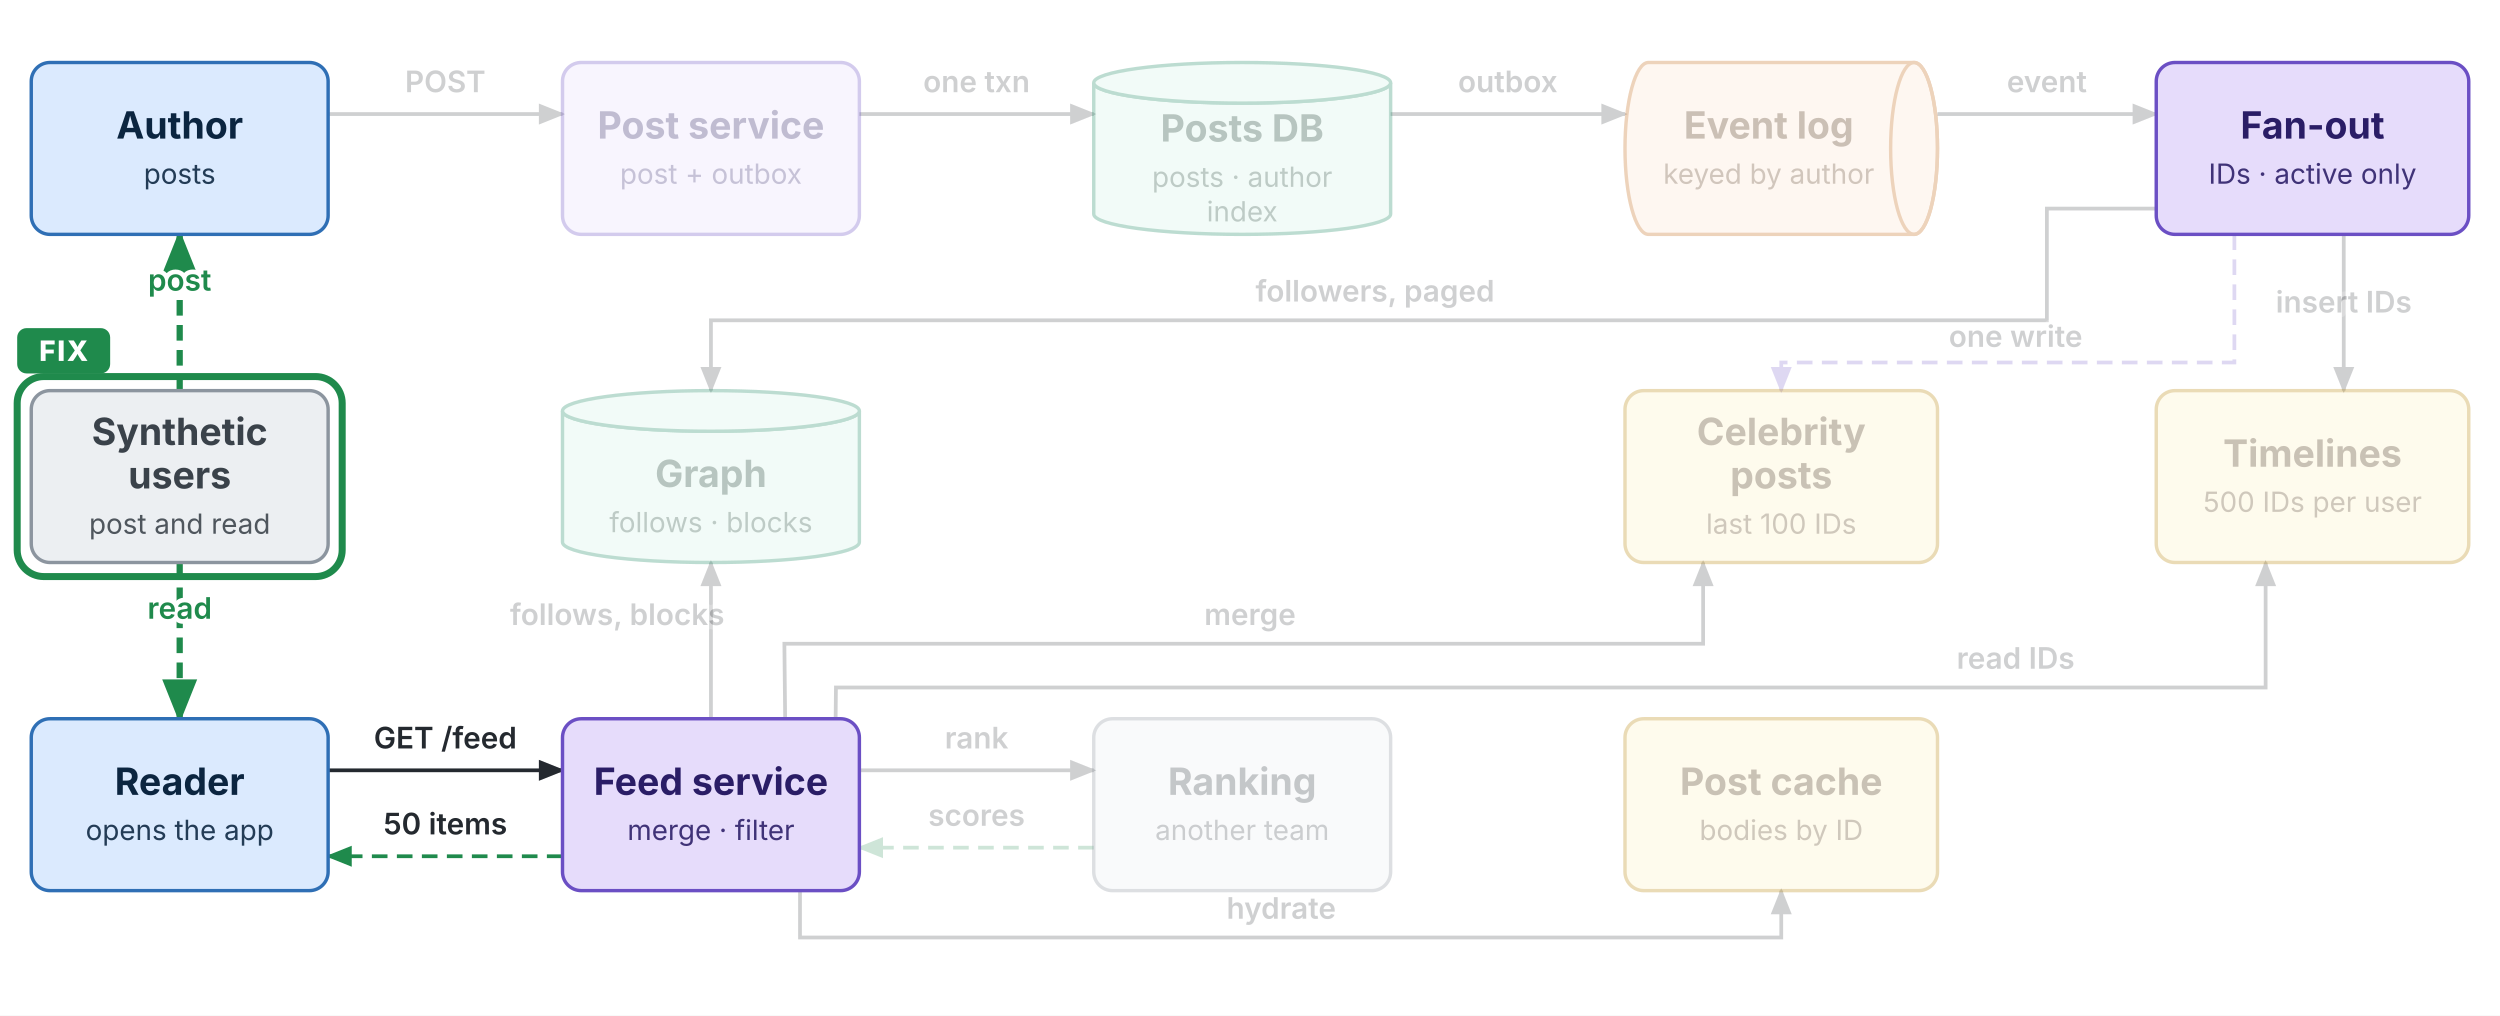
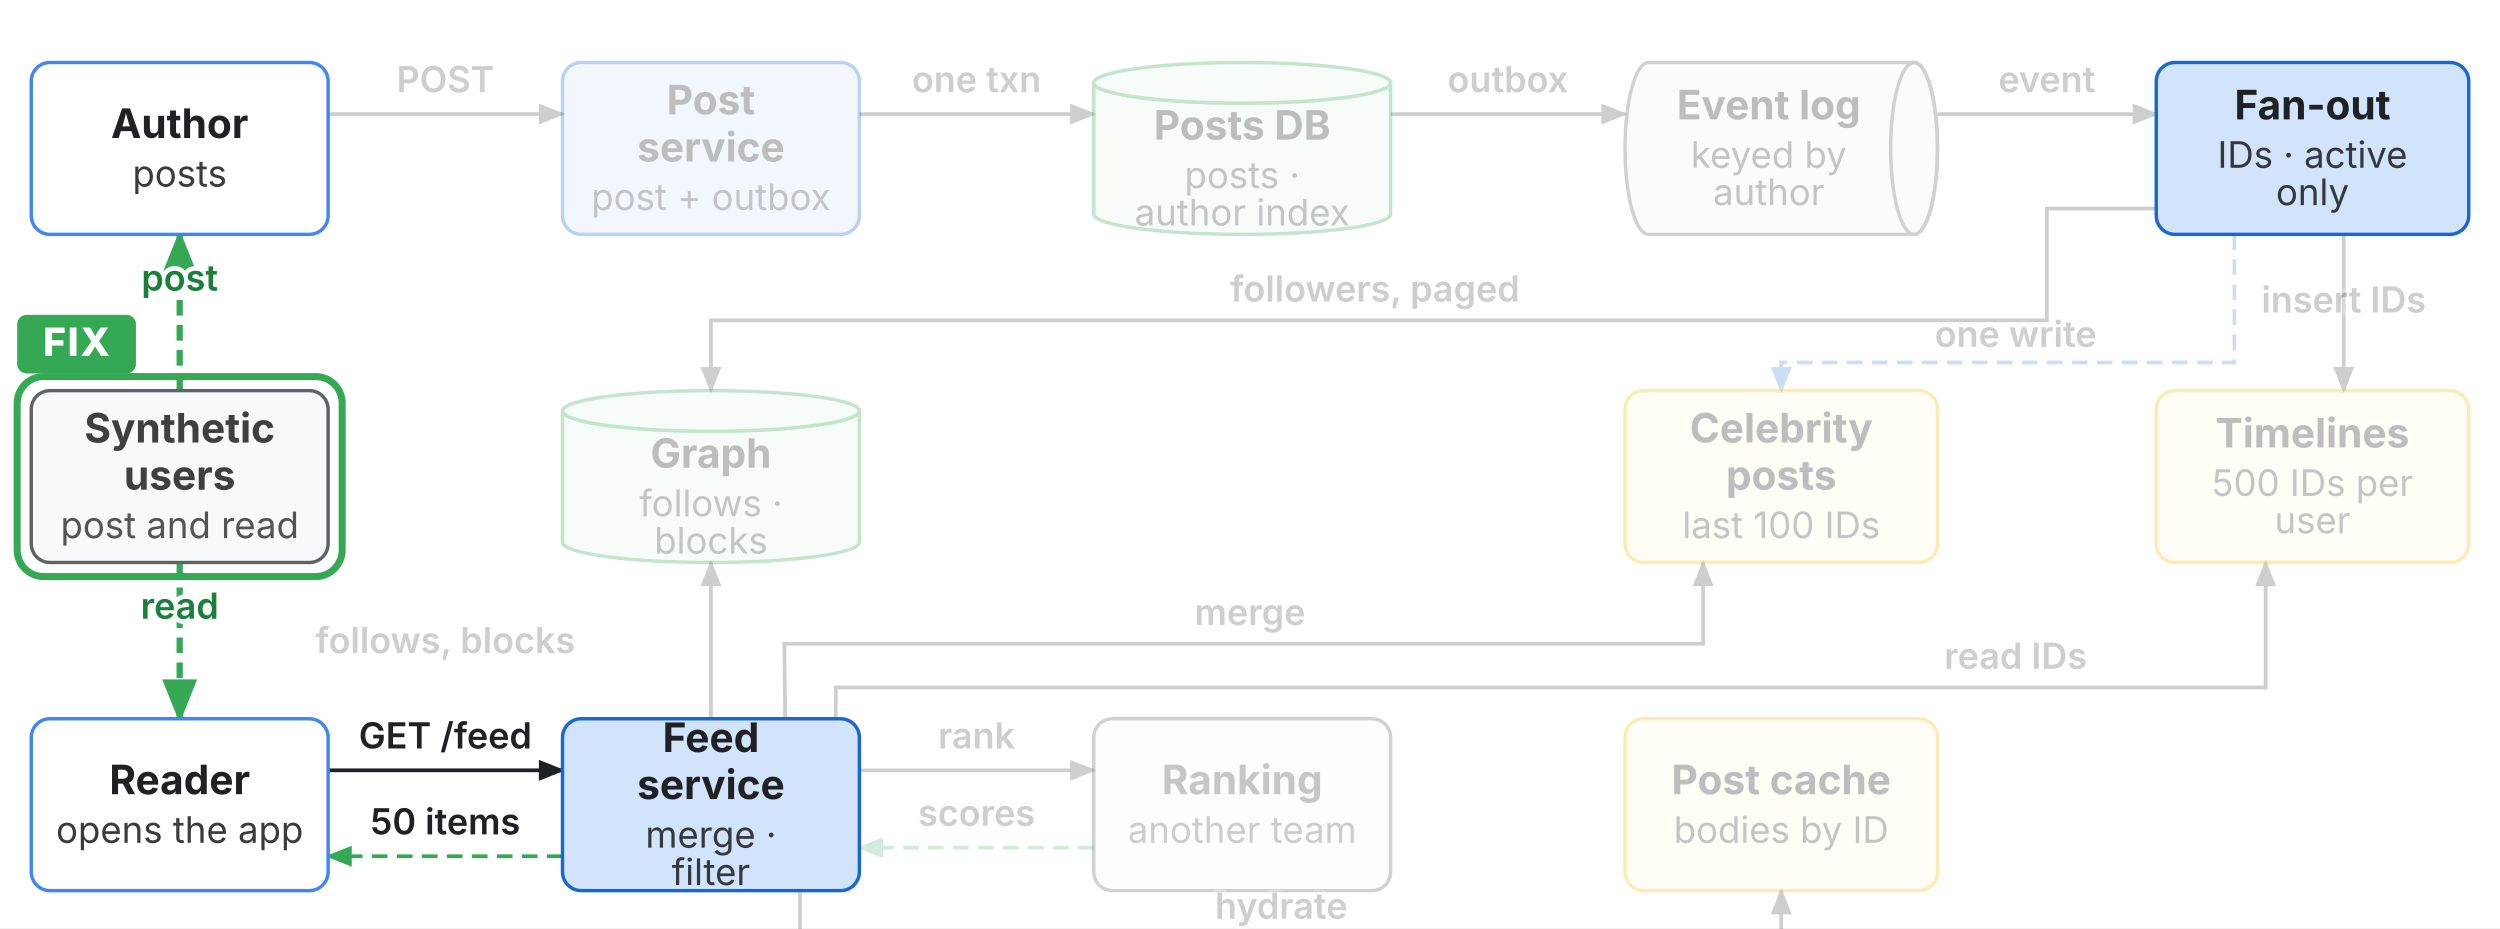
- <svg xmlns="http://www.w3.org/2000/svg" class="base" viewBox="0 0 1600 650" width="1600" height="650">
+ <svg xmlns="http://www.w3.org/2000/svg" class="base" viewBox="0 0 1600 594" width="1600" height="594">
  <defs>
-     <marker id="bs-1f8a4c" viewBox="0 0 10 10" refX="9" refY="5" markerWidth="7" markerHeight="7" orient="auto">
-       <path d="M0,1 L10,5 L0,9 z" fill="#1f8a4c" />
+     <marker id="bs-1967d2" viewBox="0 0 10 10" refX="9" refY="5" markerWidth="7" markerHeight="7" orient="auto">
+       <path d="M0,1 L10,5 L0,9 z" fill="#1967d2" />
    </marker>
-     <marker id="bs-s-1f8a4c" viewBox="0 0 10 10" refX="1" refY="5" markerWidth="7" markerHeight="7" orient="auto">
-       <path d="M10,1 L0,5 L10,9 z" fill="#1f8a4c" />
+     <marker id="bs-s-1967d2" viewBox="0 0 10 10" refX="1" refY="5" markerWidth="7" markerHeight="7" orient="auto">
+       <path d="M10,1 L0,5 L10,9 z" fill="#1967d2" />
    </marker>
-     <marker id="bs-24292f" viewBox="0 0 10 10" refX="9" refY="5" markerWidth="7" markerHeight="7" orient="auto">
-       <path d="M0,1 L10,5 L0,9 z" fill="#24292f" />
+     <marker id="bs-202124" viewBox="0 0 10 10" refX="9" refY="5" markerWidth="7" markerHeight="7" orient="auto">
+       <path d="M0,1 L10,5 L0,9 z" fill="#202124" />
    </marker>
-     <marker id="bs-s-24292f" viewBox="0 0 10 10" refX="1" refY="5" markerWidth="7" markerHeight="7" orient="auto">
-       <path d="M10,1 L0,5 L10,9 z" fill="#24292f" />
+     <marker id="bs-s-202124" viewBox="0 0 10 10" refX="1" refY="5" markerWidth="7" markerHeight="7" orient="auto">
+       <path d="M10,1 L0,5 L10,9 z" fill="#202124" />
    </marker>
-     <marker id="bs-6b4fc4" viewBox="0 0 10 10" refX="9" refY="5" markerWidth="7" markerHeight="7" orient="auto">
-       <path d="M0,1 L10,5 L0,9 z" fill="#6b4fc4" />
+     <marker id="bs-34a853" viewBox="0 0 10 10" refX="9" refY="5" markerWidth="7" markerHeight="7" orient="auto">
+       <path d="M0,1 L10,5 L0,9 z" fill="#34a853" />
    </marker>
-     <marker id="bs-s-6b4fc4" viewBox="0 0 10 10" refX="1" refY="5" markerWidth="7" markerHeight="7" orient="auto">
-       <path d="M10,1 L0,5 L10,9 z" fill="#6b4fc4" />
+     <marker id="bs-s-34a853" viewBox="0 0 10 10" refX="1" refY="5" markerWidth="7" markerHeight="7" orient="auto">
+       <path d="M10,1 L0,5 L10,9 z" fill="#34a853" />
    </marker>
  </defs>
-   <rect width="1600" height="650" fill="#ffffff" />
-   <path d="M210.0,73.0 L360.0,73.0" fill="none" stroke="#24292f" stroke-width="2.4" marker-end="url(#bs-24292f)" opacity="0.22" />
-   <path d="M550.0,73.0 L700.0,73.0" fill="none" stroke="#24292f" stroke-width="2.4" marker-end="url(#bs-24292f)" opacity="0.22" />
-   <path d="M890.0,73.0 L1040.0,73.0" fill="none" stroke="#24292f" stroke-width="2.4" marker-end="url(#bs-24292f)" opacity="0.22" />
-   <path d="M1240.0,73.0 L1380.0,73.0" fill="none" stroke="#24292f" stroke-width="2.4" marker-end="url(#bs-24292f)" opacity="0.22" />
-   <path d="M1380.0,133.5 L1310.0,133.5 L1310.0,205.0 L455.0,205.0 L455.0,250.0" fill="none" stroke="#24292f" stroke-width="2.4" marker-end="url(#bs-24292f)" opacity="0.22" />
-   <path d="M1500.0,150.0 L1500.0,250.0" fill="none" stroke="#24292f" stroke-width="2.4" marker-end="url(#bs-24292f)" opacity="0.22" />
-   <path d="M1430.0,150.0 L1430.0,232.0 L1140.0,232.0 L1140.0,250.0" fill="none" stroke="#6b4fc4" stroke-width="2.4" stroke-dasharray="10 6" marker-end="url(#bs-6b4fc4)" opacity="0.22" />
-   <path d="M210.0,493.0 L360.0,493.0" fill="none" stroke="#24292f" stroke-width="2.4" marker-end="url(#bs-24292f)" />
-   <path d="M360.0,548.0 L210.0,548.0" fill="none" stroke="#1f8a4c" stroke-width="2.4" stroke-dasharray="10 6" marker-end="url(#bs-1f8a4c)" />
-   <path d="M455.0,460.0 L455.0,360.0" fill="none" stroke="#24292f" stroke-width="2.4" marker-end="url(#bs-24292f)" opacity="0.22" />
-   <path d="M502.5,460.0 L502.0,412.0 L1090.0,412.0 L1090.0,360.0" fill="none" stroke="#24292f" stroke-width="2.4" marker-end="url(#bs-24292f)" opacity="0.22" />
-   <path d="M534.8,460.0 L535.0,440.0 L1450.0,440.0 L1450.0,360.0" fill="none" stroke="#24292f" stroke-width="2.4" marker-end="url(#bs-24292f)" opacity="0.22" />
-   <path d="M550.0,493.0 L700.0,493.0" fill="none" stroke="#24292f" stroke-width="2.4" marker-end="url(#bs-24292f)" opacity="0.22" />
-   <path d="M700.0,542.5 L550.0,542.5" fill="none" stroke="#1f8a4c" stroke-width="2.4" stroke-dasharray="10 6" marker-end="url(#bs-1f8a4c)" opacity="0.22" />
-   <path d="M512.0,570.0 L512.0,600.0 L1140.0,600.0 L1140.0,570.0" fill="none" stroke="#24292f" stroke-width="2.4" marker-end="url(#bs-24292f)" opacity="0.22" />
-   <path d="M115.0,250.0 L115.0,150.0" fill="none" stroke="#1f8a4c" stroke-width="4" stroke-dasharray="10 6" marker-end="url(#bs-1f8a4c)" />
-   <path d="M115.0,360.0 L115.0,460.0" fill="none" stroke="#1f8a4c" stroke-width="4" stroke-dasharray="10 6" marker-end="url(#bs-1f8a4c)" />
-   <rect x="20" y="40" width="190" height="110" rx="12" fill="#dbeafe" stroke="#2f6fb5" stroke-width="2.2" />
-   <text x="115.0" y="88.7" text-anchor="middle" font-family="Inter, Helvetica, Arial, sans-serif" font-size="24" font-weight="700" fill="#0b2540">Author</text>
-   <text x="115.0" y="117.6" text-anchor="middle" font-family="Inter, Helvetica, Arial, sans-serif" font-size="17.8" fill="#0b2540" fill-opacity="0.88">posts</text>
-   <g opacity="0.3">
-     <rect x="360" y="40" width="190" height="110" rx="12" fill="#e6dcfb" stroke="#6b4fc4" stroke-width="2.2" />
-     <text x="455.0" y="88.7" text-anchor="middle" font-family="Inter, Helvetica, Arial, sans-serif" font-size="24" font-weight="700" fill="#2a1d66">Post service</text>
-     <text x="455.0" y="117.6" text-anchor="middle" font-family="Inter, Helvetica, Arial, sans-serif" font-size="17.8" fill="#2a1d66" fill-opacity="0.88">post + outbox</text>
+   <rect x="0" y="0" width="1600" height="594" fill="#ffffff" />
+   <path data-k="e:e1" d="M210.0,73.0 L360.0,73.0" fill="none" stroke="#202124" stroke-width="2.4" marker-end="url(#bs-202124)" opacity="0.22" />
+   <path data-k="e:e2" d="M550.0,73.0 L700.0,73.0" fill="none" stroke="#202124" stroke-width="2.4" marker-end="url(#bs-202124)" opacity="0.22" />
+   <path data-k="e:e3" d="M890.0,73.0 L1040.0,73.0" fill="none" stroke="#202124" stroke-width="2.4" marker-end="url(#bs-202124)" opacity="0.22" />
+   <path data-k="e:e4" d="M1240.0,73.0 L1380.0,73.0" fill="none" stroke="#202124" stroke-width="2.4" marker-end="url(#bs-202124)" opacity="0.22" />
+   <path data-k="e:e5" d="M1380.0,133.5 L1310.0,133.5 L1310.0,205.0 L455.0,205.0 L455.0,250.0" fill="none" stroke="#202124" stroke-width="2.4" marker-end="url(#bs-202124)" opacity="0.22" />
+   <path data-k="e:e6" d="M1500.0,150.0 L1500.0,250.0" fill="none" stroke="#202124" stroke-width="2.4" marker-end="url(#bs-202124)" opacity="0.22" />
+   <path data-k="e:e7" d="M1430.0,150.0 L1430.0,232.0 L1140.0,232.0 L1140.0,250.0" fill="none" stroke="#1967d2" stroke-width="2.4" stroke-dasharray="10 6" marker-end="url(#bs-1967d2)" opacity="0.22" />
+   <path data-k="e:e8" d="M210.0,493.0 L360.0,493.0" fill="none" stroke="#202124" stroke-width="2.4" marker-end="url(#bs-202124)" />
+   <path data-k="e:e9" d="M360.0,548.0 L210.0,548.0" fill="none" stroke="#34a853" stroke-width="2.4" stroke-dasharray="10 6" marker-end="url(#bs-34a853)" />
+   <path data-k="e:e10" d="M455.0,460.0 L455.0,360.0" fill="none" stroke="#202124" stroke-width="2.4" marker-end="url(#bs-202124)" opacity="0.22" />
+   <path data-k="e:e12" d="M502.5,460.0 L502.0,412.0 L1090.0,412.0 L1090.0,360.0" fill="none" stroke="#202124" stroke-width="2.4" marker-end="url(#bs-202124)" opacity="0.22" />
+   <path data-k="e:e13" d="M534.8,460.0 L535.0,440.0 L1450.0,440.0 L1450.0,360.0" fill="none" stroke="#202124" stroke-width="2.4" marker-end="url(#bs-202124)" opacity="0.22" />
+   <path data-k="e:e14" d="M550.0,493.0 L700.0,493.0" fill="none" stroke="#202124" stroke-width="2.4" marker-end="url(#bs-202124)" opacity="0.22" />
+   <path data-k="e:e15" d="M700.0,542.5 L550.0,542.5" fill="none" stroke="#34a853" stroke-width="2.4" stroke-dasharray="10 6" marker-end="url(#bs-34a853)" opacity="0.22" />
+   <path data-k="e:e16" d="M512.0,570.0 L512.0,600.0 L1140.0,600.0 L1140.0,570.0" fill="none" stroke="#202124" stroke-width="2.4" marker-end="url(#bs-202124)" opacity="0.22" />
+   <path data-k="e:e20" d="M115.0,250.0 L115.0,150.0" fill="none" stroke="#34a853" stroke-width="4" stroke-dasharray="10 6" marker-end="url(#bs-34a853)" />
+   <path data-k="e:e21" d="M115.0,360.0 L115.0,460.0" fill="none" stroke="#34a853" stroke-width="4" stroke-dasharray="10 6" marker-end="url(#bs-34a853)" />
+   <g data-k="n:author">
+     <rect x="20" y="40" width="190" height="110" rx="12" fill="#ffffff" stroke="#4285f4" stroke-width="2.2" />
+     <text x="115.0" y="88.3" text-anchor="middle" font-family="Inter, Roboto, sans-serif" font-size="26" font-weight="700" fill="#202124">Author</text>
+     <text x="115.0" y="119.4" text-anchor="middle" font-family="Inter, Roboto, sans-serif" font-size="23.4" fill="#202124" fill-opacity="0.88">posts</text>
  </g>
-   <g opacity="0.3">
-     <path d="M700,53 a95.0,13 0 0,0 190,0 v84 a95.0,13 0 0,1 -190,0 z" fill="#d3f3e6" stroke="#1f8a63" stroke-width="2.2" />
-     <ellipse cx="795.0" cy="53" rx="95.0" ry="13" fill="#d3f3e6" stroke="#1f8a63" stroke-width="2.2" />
-     <text x="795.0" y="90.6" text-anchor="middle" font-family="Inter, Helvetica, Arial, sans-serif" font-size="24" font-weight="700" fill="#0d3b2a">Posts DB</text>
-     <text x="795.0" y="119.6" text-anchor="middle" font-family="Inter, Helvetica, Arial, sans-serif" font-size="17.8" fill="#0d3b2a" fill-opacity="0.88">posts · author</text>
-     <text x="795.0" y="141.7" text-anchor="middle" font-family="Inter, Helvetica, Arial, sans-serif" font-size="17.8" fill="#0d3b2a" fill-opacity="0.88">index</text>
+   <g data-k="n:postsvc">
+     <g opacity="0.3">
+       <rect x="360" y="40" width="190" height="110" rx="12" fill="#d2e3fc" stroke="#1967d2" stroke-width="2.2" />
+       <text x="455.0" y="73.2" text-anchor="middle" font-family="Inter, Roboto, sans-serif" font-size="26" font-weight="700" fill="#202124">Post</text>
+       <text x="455.0" y="103.4" text-anchor="middle" font-family="Inter, Roboto, sans-serif" font-size="26" font-weight="700" fill="#202124">service</text>
+       <text x="455.0" y="134.4" text-anchor="middle" font-family="Inter, Roboto, sans-serif" font-size="23.4" fill="#202124" fill-opacity="0.88">post + outbox</text>
+     </g>
  </g>
-   <g opacity="0.3">
-     <path d="M1055,40 h170 a15,55.0 0 0,1 0,110 h-170 a15,55.0 0 0,1 0,-110 z" fill="#fde3cf" stroke="#c26a1b" stroke-width="2.2" />
-     <ellipse cx="1225" cy="95.0" rx="15" ry="55.0" fill="none" stroke="#c26a1b" stroke-width="2.2" />
-     <text x="1132.0" y="88.7" text-anchor="middle" font-family="Inter, Helvetica, Arial, sans-serif" font-size="24" font-weight="700" fill="#4f2a08">Event log</text>
-     <text x="1132.0" y="117.6" text-anchor="middle" font-family="Inter, Helvetica, Arial, sans-serif" font-size="17.8" fill="#4f2a08" fill-opacity="0.88">keyed by author</text>
+   <g data-k="n:postsdb">
+     <g opacity="0.3">
+       <path d="M700,53 a95.0,13 0 0,0 190,0 v84 a95.0,13 0 0,1 -190,0 z" fill="#e6f4ea" stroke="#34a853" stroke-width="2.2" />
+       <ellipse cx="795.0" cy="53" rx="95.0" ry="13" fill="#e6f4ea" stroke="#34a853" stroke-width="2.2" />
+       <text x="795.0" y="89.4" text-anchor="middle" font-family="Inter, Roboto, sans-serif" font-size="26" font-weight="700" fill="#202124">Posts DB</text>
+       <text x="795.0" y="120.4" text-anchor="middle" font-family="Inter, Roboto, sans-serif" font-size="23.4" fill="#202124" fill-opacity="0.88">posts ·</text>
+       <text x="795.0" y="144.3" text-anchor="middle" font-family="Inter, Roboto, sans-serif" font-size="23.4" fill="#202124" fill-opacity="0.88">author index</text>
+     </g>
  </g>
-   <rect x="1380" y="40" width="200" height="110" rx="12" fill="#e6dcfb" stroke="#6b4fc4" stroke-width="2.2" />
-   <text x="1480.0" y="88.7" text-anchor="middle" font-family="Inter, Helvetica, Arial, sans-serif" font-size="24" font-weight="700" fill="#2a1d66">Fan-out</text>
-   <text x="1480.0" y="117.6" text-anchor="middle" font-family="Inter, Helvetica, Arial, sans-serif" font-size="17.8" fill="#2a1d66" fill-opacity="0.88">IDs · active only</text>
-   <g opacity="0.3">
-     <path d="M360,263 a95.0,13 0 0,0 190,0 v84 a95.0,13 0 0,1 -190,0 z" fill="#d3f3e6" stroke="#1f8a63" stroke-width="2.2" />
-     <ellipse cx="455.0" cy="263" rx="95.0" ry="13" fill="#d3f3e6" stroke="#1f8a63" stroke-width="2.2" />
-     <text x="455.0" y="311.7" text-anchor="middle" font-family="Inter, Helvetica, Arial, sans-serif" font-size="24" font-weight="700" fill="#0d3b2a">Graph</text>
-     <text x="455.0" y="340.6" text-anchor="middle" font-family="Inter, Helvetica, Arial, sans-serif" font-size="17.8" fill="#0d3b2a" fill-opacity="0.88">follows · blocks</text>
+   <g data-k="n:log">
+     <g opacity="0.3">
+       <path d="M1055,40 h170 a15,55.0 0 0,1 0,110 h-170 a15,55.0 0 0,1 0,-110 z" fill="#f1f3f4" stroke="#5f6368" stroke-width="2.2" />
+       <ellipse cx="1225" cy="95.0" rx="15" ry="55.0" fill="none" stroke="#5f6368" stroke-width="2.2" />
+       <text x="1132.0" y="76.4" text-anchor="middle" font-family="Inter, Roboto, sans-serif" font-size="26" font-weight="700" fill="#202124">Event log</text>
+       <text x="1132.0" y="107.4" text-anchor="middle" font-family="Inter, Roboto, sans-serif" font-size="23.4" fill="#202124" fill-opacity="0.88">keyed by</text>
+       <text x="1132.0" y="131.3" text-anchor="middle" font-family="Inter, Roboto, sans-serif" font-size="23.4" fill="#202124" fill-opacity="0.88">author</text>
+     </g>
  </g>
-   <g opacity="0.3">
-     <rect x="1040" y="250" width="200" height="110" rx="12" fill="#fdf0c2" stroke="#b7860b" stroke-width="2.2" />
-     <text x="1140.0" y="284.8" text-anchor="middle" font-family="Inter, Helvetica, Arial, sans-serif" font-size="24" font-weight="700" fill="#4a3207">Celebrity</text>
-     <text x="1140.0" y="312.6" text-anchor="middle" font-family="Inter, Helvetica, Arial, sans-serif" font-size="24" font-weight="700" fill="#4a3207">posts</text>
-     <text x="1140.0" y="341.6" text-anchor="middle" font-family="Inter, Helvetica, Arial, sans-serif" font-size="17.8" fill="#4a3207" fill-opacity="0.88">last 100 IDs</text>
+   <g data-k="n:fanout">
+     <rect x="1380" y="40" width="200" height="110" rx="12" fill="#d2e3fc" stroke="#1967d2" stroke-width="2.2" />
+     <text x="1480.0" y="76.4" text-anchor="middle" font-family="Inter, Roboto, sans-serif" font-size="26" font-weight="700" fill="#202124">Fan-out</text>
+     <text x="1480.0" y="107.4" text-anchor="middle" font-family="Inter, Roboto, sans-serif" font-size="23.4" fill="#202124" fill-opacity="0.88">IDs · active</text>
+     <text x="1480.0" y="131.3" text-anchor="middle" font-family="Inter, Roboto, sans-serif" font-size="23.4" fill="#202124" fill-opacity="0.88">only</text>
  </g>
-   <g opacity="0.3">
-     <rect x="1380" y="250" width="200" height="110" rx="12" fill="#fdf0c2" stroke="#b7860b" stroke-width="2.2" />
-     <text x="1480.0" y="298.7" text-anchor="middle" font-family="Inter, Helvetica, Arial, sans-serif" font-size="24" font-weight="700" fill="#4a3207">Timelines</text>
-     <text x="1480.0" y="327.6" text-anchor="middle" font-family="Inter, Helvetica, Arial, sans-serif" font-size="17.8" fill="#4a3207" fill-opacity="0.88">500 IDs per user</text>
+   <g data-k="n:graph">
+     <g opacity="0.3">
+       <path d="M360,263 a95.0,13 0 0,0 190,0 v84 a95.0,13 0 0,1 -190,0 z" fill="#e6f4ea" stroke="#34a853" stroke-width="2.2" />
+       <ellipse cx="455.0" cy="263" rx="95.0" ry="13" fill="#e6f4ea" stroke="#34a853" stroke-width="2.2" />
+       <text x="455.0" y="299.4" text-anchor="middle" font-family="Inter, Roboto, sans-serif" font-size="26" font-weight="700" fill="#202124">Graph</text>
+       <text x="455.0" y="330.4" text-anchor="middle" font-family="Inter, Roboto, sans-serif" font-size="23.4" fill="#202124" fill-opacity="0.88">follows ·</text>
+       <text x="455.0" y="354.3" text-anchor="middle" font-family="Inter, Roboto, sans-serif" font-size="23.4" fill="#202124" fill-opacity="0.88">blocks</text>
+     </g>
  </g>
-   <rect x="20" y="460" width="190" height="110" rx="12" fill="#dbeafe" stroke="#2f6fb5" stroke-width="2.2" />
-   <text x="115.0" y="508.7" text-anchor="middle" font-family="Inter, Helvetica, Arial, sans-serif" font-size="24" font-weight="700" fill="#0b2540">Reader</text>
-   <text x="115.0" y="537.6" text-anchor="middle" font-family="Inter, Helvetica, Arial, sans-serif" font-size="17.8" fill="#0b2540" fill-opacity="0.88">opens the app</text>
-   <rect x="360" y="460" width="190" height="110" rx="12" fill="#e6dcfb" stroke="#6b4fc4" stroke-width="2.2" />
-   <text x="455.0" y="508.7" text-anchor="middle" font-family="Inter, Helvetica, Arial, sans-serif" font-size="24" font-weight="700" fill="#2a1d66">Feed service</text>
-   <text x="455.0" y="537.6" text-anchor="middle" font-family="Inter, Helvetica, Arial, sans-serif" font-size="17.8" fill="#2a1d66" fill-opacity="0.88">merge · filter</text>
-   <g opacity="0.3">
-     <rect x="700" y="460" width="190" height="110" rx="12" fill="#eceff2" stroke="#8c959f" stroke-width="2.2" />
-     <text x="795.0" y="508.7" text-anchor="middle" font-family="Inter, Helvetica, Arial, sans-serif" font-size="24" font-weight="700" fill="#3a424a">Ranking</text>
-     <text x="795.0" y="537.6" text-anchor="middle" font-family="Inter, Helvetica, Arial, sans-serif" font-size="17.8" fill="#3a424a" fill-opacity="0.88">another team</text>
+   <g data-k="n:celeb">
+     <g opacity="0.3">
+       <rect x="1040" y="250" width="200" height="110" rx="12" fill="#fef7e0" stroke="#fbbc05" stroke-width="2.2" />
+       <text x="1140.0" y="283.2" text-anchor="middle" font-family="Inter, Roboto, sans-serif" font-size="26" font-weight="700" fill="#202124">Celebrity</text>
+       <text x="1140.0" y="313.4" text-anchor="middle" font-family="Inter, Roboto, sans-serif" font-size="26" font-weight="700" fill="#202124">posts</text>
+       <text x="1140.0" y="344.4" text-anchor="middle" font-family="Inter, Roboto, sans-serif" font-size="23.4" fill="#202124" fill-opacity="0.88">last 100 IDs</text>
+     </g>
  </g>
-   <g opacity="0.3">
-     <rect x="1040" y="460" width="200" height="110" rx="12" fill="#fdf0c2" stroke="#b7860b" stroke-width="2.2" />
-     <text x="1140.0" y="508.7" text-anchor="middle" font-family="Inter, Helvetica, Arial, sans-serif" font-size="24" font-weight="700" fill="#4a3207">Post cache</text>
-     <text x="1140.0" y="537.6" text-anchor="middle" font-family="Inter, Helvetica, Arial, sans-serif" font-size="17.8" fill="#4a3207" fill-opacity="0.88">bodies by ID</text>
+   <g data-k="n:timeline">
+     <g opacity="0.3">
+       <rect x="1380" y="250" width="200" height="110" rx="12" fill="#fef7e0" stroke="#fbbc05" stroke-width="2.2" />
+       <text x="1480.0" y="286.4" text-anchor="middle" font-family="Inter, Roboto, sans-serif" font-size="26" font-weight="700" fill="#202124">Timelines</text>
+       <text x="1480.0" y="317.4" text-anchor="middle" font-family="Inter, Roboto, sans-serif" font-size="23.4" fill="#202124" fill-opacity="0.88">500 IDs per</text>
+       <text x="1480.0" y="341.3" text-anchor="middle" font-family="Inter, Roboto, sans-serif" font-size="23.4" fill="#202124" fill-opacity="0.88">user</text>
+     </g>
  </g>
-   <rect x="20" y="250" width="190" height="110" rx="12" fill="#eceff2" stroke="#8c959f" stroke-width="2.2" />
-   <text x="115.0" y="284.8" text-anchor="middle" font-family="Inter, Helvetica, Arial, sans-serif" font-size="24" font-weight="700" fill="#3a424a">Synthetic</text>
-   <text x="115.0" y="312.6" text-anchor="middle" font-family="Inter, Helvetica, Arial, sans-serif" font-size="24" font-weight="700" fill="#3a424a">users</text>
-   <text x="115.0" y="341.6" text-anchor="middle" font-family="Inter, Helvetica, Arial, sans-serif" font-size="17.8" fill="#3a424a" fill-opacity="0.88">post and read</text>
-   <text x="285.0" y="59.0" text-anchor="middle" font-family="Inter, Helvetica, Arial, sans-serif" font-size="19" font-weight="600" fill="#24292f" paint-order="stroke" stroke="#ffffff" stroke-width="6" stroke-linejoin="round" opacity="0.22">POST</text>
-   <text x="625.0" y="59.0" text-anchor="middle" font-family="Inter, Helvetica, Arial, sans-serif" font-size="19" font-weight="600" fill="#24292f" paint-order="stroke" stroke="#ffffff" stroke-width="6" stroke-linejoin="round" opacity="0.22">one txn</text>
-   <text x="965.0" y="59.0" text-anchor="middle" font-family="Inter, Helvetica, Arial, sans-serif" font-size="19" font-weight="600" fill="#24292f" paint-order="stroke" stroke="#ffffff" stroke-width="6" stroke-linejoin="round" opacity="0.22">outbox</text>
-   <text x="1310.0" y="59.0" text-anchor="middle" font-family="Inter, Helvetica, Arial, sans-serif" font-size="19" font-weight="600" fill="#24292f" paint-order="stroke" stroke="#ffffff" stroke-width="6" stroke-linejoin="round" opacity="0.22">event</text>
-   <text x="880.0" y="193.0" text-anchor="middle" font-family="Inter, Helvetica, Arial, sans-serif" font-size="19" font-weight="600" fill="#24292f" paint-order="stroke" stroke="#ffffff" stroke-width="6" stroke-linejoin="round" opacity="0.22">followers, paged</text>
-   <text x="1500.0" y="200.0" text-anchor="middle" font-family="Inter, Helvetica, Arial, sans-serif" font-size="19" font-weight="600" fill="#24292f" paint-order="stroke" stroke="#ffffff" stroke-width="6" stroke-linejoin="round" opacity="0.22">insert IDs</text>
-   <text x="1290.0" y="222.0" text-anchor="middle" font-family="Inter, Helvetica, Arial, sans-serif" font-size="19" font-weight="600" fill="#24292f" paint-order="stroke" stroke="#ffffff" stroke-width="6" stroke-linejoin="round" opacity="0.22">one write</text>
-   <text x="285.0" y="479.0" text-anchor="middle" font-family="Inter, Helvetica, Arial, sans-serif" font-size="19" font-weight="600" fill="#24292f" paint-order="stroke" stroke="#ffffff" stroke-width="6" stroke-linejoin="round">GET /feed</text>
-   <text x="285.0" y="534.0" text-anchor="middle" font-family="Inter, Helvetica, Arial, sans-serif" font-size="19" font-weight="600" fill="#24292f" paint-order="stroke" stroke="#ffffff" stroke-width="6" stroke-linejoin="round">50 items</text>
-   <text x="395.0" y="400.0" text-anchor="middle" font-family="Inter, Helvetica, Arial, sans-serif" font-size="19" font-weight="600" fill="#24292f" paint-order="stroke" stroke="#ffffff" stroke-width="6" stroke-linejoin="round" opacity="0.22">follows, blocks</text>
-   <text x="800.0" y="400.0" text-anchor="middle" font-family="Inter, Helvetica, Arial, sans-serif" font-size="19" font-weight="600" fill="#24292f" paint-order="stroke" stroke="#ffffff" stroke-width="6" stroke-linejoin="round" opacity="0.22">merge</text>
-   <text x="1290.0" y="428.0" text-anchor="middle" font-family="Inter, Helvetica, Arial, sans-serif" font-size="19" font-weight="600" fill="#24292f" paint-order="stroke" stroke="#ffffff" stroke-width="6" stroke-linejoin="round" opacity="0.22">read IDs</text>
-   <text x="625.0" y="479.0" text-anchor="middle" font-family="Inter, Helvetica, Arial, sans-serif" font-size="19" font-weight="600" fill="#24292f" paint-order="stroke" stroke="#ffffff" stroke-width="6" stroke-linejoin="round" opacity="0.22">rank</text>
-   <text x="625.0" y="528.5" text-anchor="middle" font-family="Inter, Helvetica, Arial, sans-serif" font-size="19" font-weight="600" fill="#24292f" paint-order="stroke" stroke="#ffffff" stroke-width="6" stroke-linejoin="round" opacity="0.22">scores</text>
-   <text x="820.0" y="588.0" text-anchor="middle" font-family="Inter, Helvetica, Arial, sans-serif" font-size="19" font-weight="600" fill="#24292f" paint-order="stroke" stroke="#ffffff" stroke-width="6" stroke-linejoin="round" opacity="0.22">hydrate</text>
-   <text x="115.0" y="186.0" text-anchor="middle" font-family="Inter, Helvetica, Arial, sans-serif" font-size="19" font-weight="600" fill="#1f8a4c" paint-order="stroke" stroke="#ffffff" stroke-width="6" stroke-linejoin="round">post</text>
-   <text x="115.0" y="396.0" text-anchor="middle" font-family="Inter, Helvetica, Arial, sans-serif" font-size="19" font-weight="600" fill="#1f8a4c" paint-order="stroke" stroke="#ffffff" stroke-width="6" stroke-linejoin="round">read</text>
-   <rect x="11" y="241" width="208" height="128" rx="17" fill="none" stroke="#1f8a4c" stroke-width="4.5" />
-   <rect x="11" y="210" width="59.5" height="29" rx="6" fill="#1f8a4c" />
-   <text x="40.75" y="231" text-anchor="middle" font-family="Inter, Helvetica, Arial, sans-serif" font-size="18" font-weight="800" letter-spacing="1" fill="#ffffff">FIX</text>
+   <g data-k="n:reader">
+     <rect x="20" y="460" width="190" height="110" rx="12" fill="#ffffff" stroke="#4285f4" stroke-width="2.2" />
+     <text x="115.0" y="508.3" text-anchor="middle" font-family="Inter, Roboto, sans-serif" font-size="26" font-weight="700" fill="#202124">Reader</text>
+     <text x="115.0" y="539.4" text-anchor="middle" font-family="Inter, Roboto, sans-serif" font-size="23.4" fill="#202124" fill-opacity="0.88">opens the app</text>
+   </g>
+   <g data-k="n:feed">
+     <rect x="360" y="460" width="190" height="110" rx="12" fill="#d2e3fc" stroke="#1967d2" stroke-width="2.2" />
+     <text x="455.0" y="481.3" text-anchor="middle" font-family="Inter, Roboto, sans-serif" font-size="26" font-weight="700" fill="#202124">Feed</text>
+     <text x="455.0" y="511.4" text-anchor="middle" font-family="Inter, Roboto, sans-serif" font-size="26" font-weight="700" fill="#202124">service</text>
+     <text x="455.0" y="542.5" text-anchor="middle" font-family="Inter, Roboto, sans-serif" font-size="23.4" fill="#202124" fill-opacity="0.88">merge ·</text>
+     <text x="455.0" y="566.4" text-anchor="middle" font-family="Inter, Roboto, sans-serif" font-size="23.4" fill="#202124" fill-opacity="0.88">filter</text>
+   </g>
+   <g data-k="n:ranking">
+     <g opacity="0.3">
+       <rect x="700" y="460" width="190" height="110" rx="12" fill="#f8f9fa" stroke="#5f6368" stroke-width="2.2" />
+       <text x="795.0" y="508.3" text-anchor="middle" font-family="Inter, Roboto, sans-serif" font-size="26" font-weight="700" fill="#3c4043">Ranking</text>
+       <text x="795.0" y="539.4" text-anchor="middle" font-family="Inter, Roboto, sans-serif" font-size="23.4" fill="#3c4043" fill-opacity="0.88">another team</text>
+     </g>
+   </g>
+   <g data-k="n:postcache">
+     <g opacity="0.3">
+       <rect x="1040" y="460" width="200" height="110" rx="12" fill="#fef7e0" stroke="#fbbc05" stroke-width="2.2" />
+       <text x="1140.0" y="508.3" text-anchor="middle" font-family="Inter, Roboto, sans-serif" font-size="26" font-weight="700" fill="#202124">Post cache</text>
+       <text x="1140.0" y="539.4" text-anchor="middle" font-family="Inter, Roboto, sans-serif" font-size="23.4" fill="#202124" fill-opacity="0.88">bodies by ID</text>
+     </g>
+   </g>
+   <g data-k="n:synth">
+     <rect x="20" y="250" width="190" height="110" rx="12" fill="#f8f9fa" stroke="#5f6368" stroke-width="2.2" />
+     <text x="115.0" y="283.2" text-anchor="middle" font-family="Inter, Roboto, sans-serif" font-size="26" font-weight="700" fill="#3c4043">Synthetic</text>
+     <text x="115.0" y="313.4" text-anchor="middle" font-family="Inter, Roboto, sans-serif" font-size="26" font-weight="700" fill="#3c4043">users</text>
+     <text x="115.0" y="344.4" text-anchor="middle" font-family="Inter, Roboto, sans-serif" font-size="23.4" fill="#3c4043" fill-opacity="0.88">post and read</text>
+   </g>
+   <text data-k="e:e1" x="285.0" y="59.0" text-anchor="middle" font-family="Inter, Roboto, sans-serif" font-size="23" font-weight="600" fill="#202124" paint-order="stroke" stroke="#ffffff" stroke-width="6" stroke-linejoin="round" opacity="0.22">POST</text>
+   <text data-k="e:e2" x="625.0" y="59.0" text-anchor="middle" font-family="Inter, Roboto, sans-serif" font-size="23" font-weight="600" fill="#202124" paint-order="stroke" stroke="#ffffff" stroke-width="6" stroke-linejoin="round" opacity="0.22">one txn</text>
+   <text data-k="e:e3" x="965.0" y="59.0" text-anchor="middle" font-family="Inter, Roboto, sans-serif" font-size="23" font-weight="600" fill="#202124" paint-order="stroke" stroke="#ffffff" stroke-width="6" stroke-linejoin="round" opacity="0.22">outbox</text>
+   <text data-k="e:e4" x="1310.0" y="59.0" text-anchor="middle" font-family="Inter, Roboto, sans-serif" font-size="23" font-weight="600" fill="#202124" paint-order="stroke" stroke="#ffffff" stroke-width="6" stroke-linejoin="round" opacity="0.22">event</text>
+   <text data-k="e:e5" x="880.0" y="193.0" text-anchor="middle" font-family="Inter, Roboto, sans-serif" font-size="23" font-weight="600" fill="#202124" paint-order="stroke" stroke="#ffffff" stroke-width="6" stroke-linejoin="round" opacity="0.22">followers, paged</text>
+   <text data-k="e:e6" x="1500.0" y="200.0" text-anchor="middle" font-family="Inter, Roboto, sans-serif" font-size="23" font-weight="600" fill="#202124" paint-order="stroke" stroke="#ffffff" stroke-width="6" stroke-linejoin="round" opacity="0.22">insert IDs</text>
+   <text data-k="e:e7" x="1290.0" y="222.0" text-anchor="middle" font-family="Inter, Roboto, sans-serif" font-size="23" font-weight="600" fill="#202124" paint-order="stroke" stroke="#ffffff" stroke-width="6" stroke-linejoin="round" opacity="0.22">one write</text>
+   <text data-k="e:e8" x="285.0" y="479.0" text-anchor="middle" font-family="Inter, Roboto, sans-serif" font-size="23" font-weight="600" fill="#202124" paint-order="stroke" stroke="#ffffff" stroke-width="6" stroke-linejoin="round">GET /feed</text>
+   <text data-k="e:e9" x="285.0" y="534.0" text-anchor="middle" font-family="Inter, Roboto, sans-serif" font-size="23" font-weight="600" fill="#202124" paint-order="stroke" stroke="#ffffff" stroke-width="6" stroke-linejoin="round">50 items</text>
+   <text data-k="e:e10" x="285.0" y="418.0" text-anchor="middle" font-family="Inter, Roboto, sans-serif" font-size="23" font-weight="600" fill="#202124" paint-order="stroke" stroke="#ffffff" stroke-width="6" stroke-linejoin="round" opacity="0.22">follows, blocks</text>
+   <text data-k="e:e12" x="800.0" y="400.0" text-anchor="middle" font-family="Inter, Roboto, sans-serif" font-size="23" font-weight="600" fill="#202124" paint-order="stroke" stroke="#ffffff" stroke-width="6" stroke-linejoin="round" opacity="0.22">merge</text>
+   <text data-k="e:e13" x="1290.0" y="428.0" text-anchor="middle" font-family="Inter, Roboto, sans-serif" font-size="23" font-weight="600" fill="#202124" paint-order="stroke" stroke="#ffffff" stroke-width="6" stroke-linejoin="round" opacity="0.22">read IDs</text>
+   <text data-k="e:e14" x="625.0" y="479.0" text-anchor="middle" font-family="Inter, Roboto, sans-serif" font-size="23" font-weight="600" fill="#202124" paint-order="stroke" stroke="#ffffff" stroke-width="6" stroke-linejoin="round" opacity="0.22">rank</text>
+   <text data-k="e:e15" x="625.0" y="528.5" text-anchor="middle" font-family="Inter, Roboto, sans-serif" font-size="23" font-weight="600" fill="#202124" paint-order="stroke" stroke="#ffffff" stroke-width="6" stroke-linejoin="round" opacity="0.22">scores</text>
+   <text data-k="e:e16" x="820.0" y="588.0" text-anchor="middle" font-family="Inter, Roboto, sans-serif" font-size="23" font-weight="600" fill="#202124" paint-order="stroke" stroke="#ffffff" stroke-width="6" stroke-linejoin="round" opacity="0.22">hydrate</text>
+   <text data-k="e:e20" x="115.0" y="186.0" text-anchor="middle" font-family="Inter, Roboto, sans-serif" font-size="23" font-weight="600" fill="#188038" paint-order="stroke" stroke="#ffffff" stroke-width="6" stroke-linejoin="round">post</text>
+   <text data-k="e:e21" x="115.0" y="396.0" text-anchor="middle" font-family="Inter, Roboto, sans-serif" font-size="23" font-weight="600" fill="#188038" paint-order="stroke" stroke="#ffffff" stroke-width="6" stroke-linejoin="round">read</text>
+   <g data-k="m:synth">
+     <rect x="11" y="241" width="208" height="128" rx="17" fill="none" stroke="#34a853" stroke-width="4.5" />
+     <rect x="11" y="201.5" width="76.0" height="37.5" rx="6" fill="#34a853" />
+     <text x="49.0" y="227.8" text-anchor="middle" font-family="Inter, Roboto, sans-serif" font-size="25" font-weight="800" letter-spacing="1" fill="#ffffff">FIX</text>
+   </g>
</svg>
